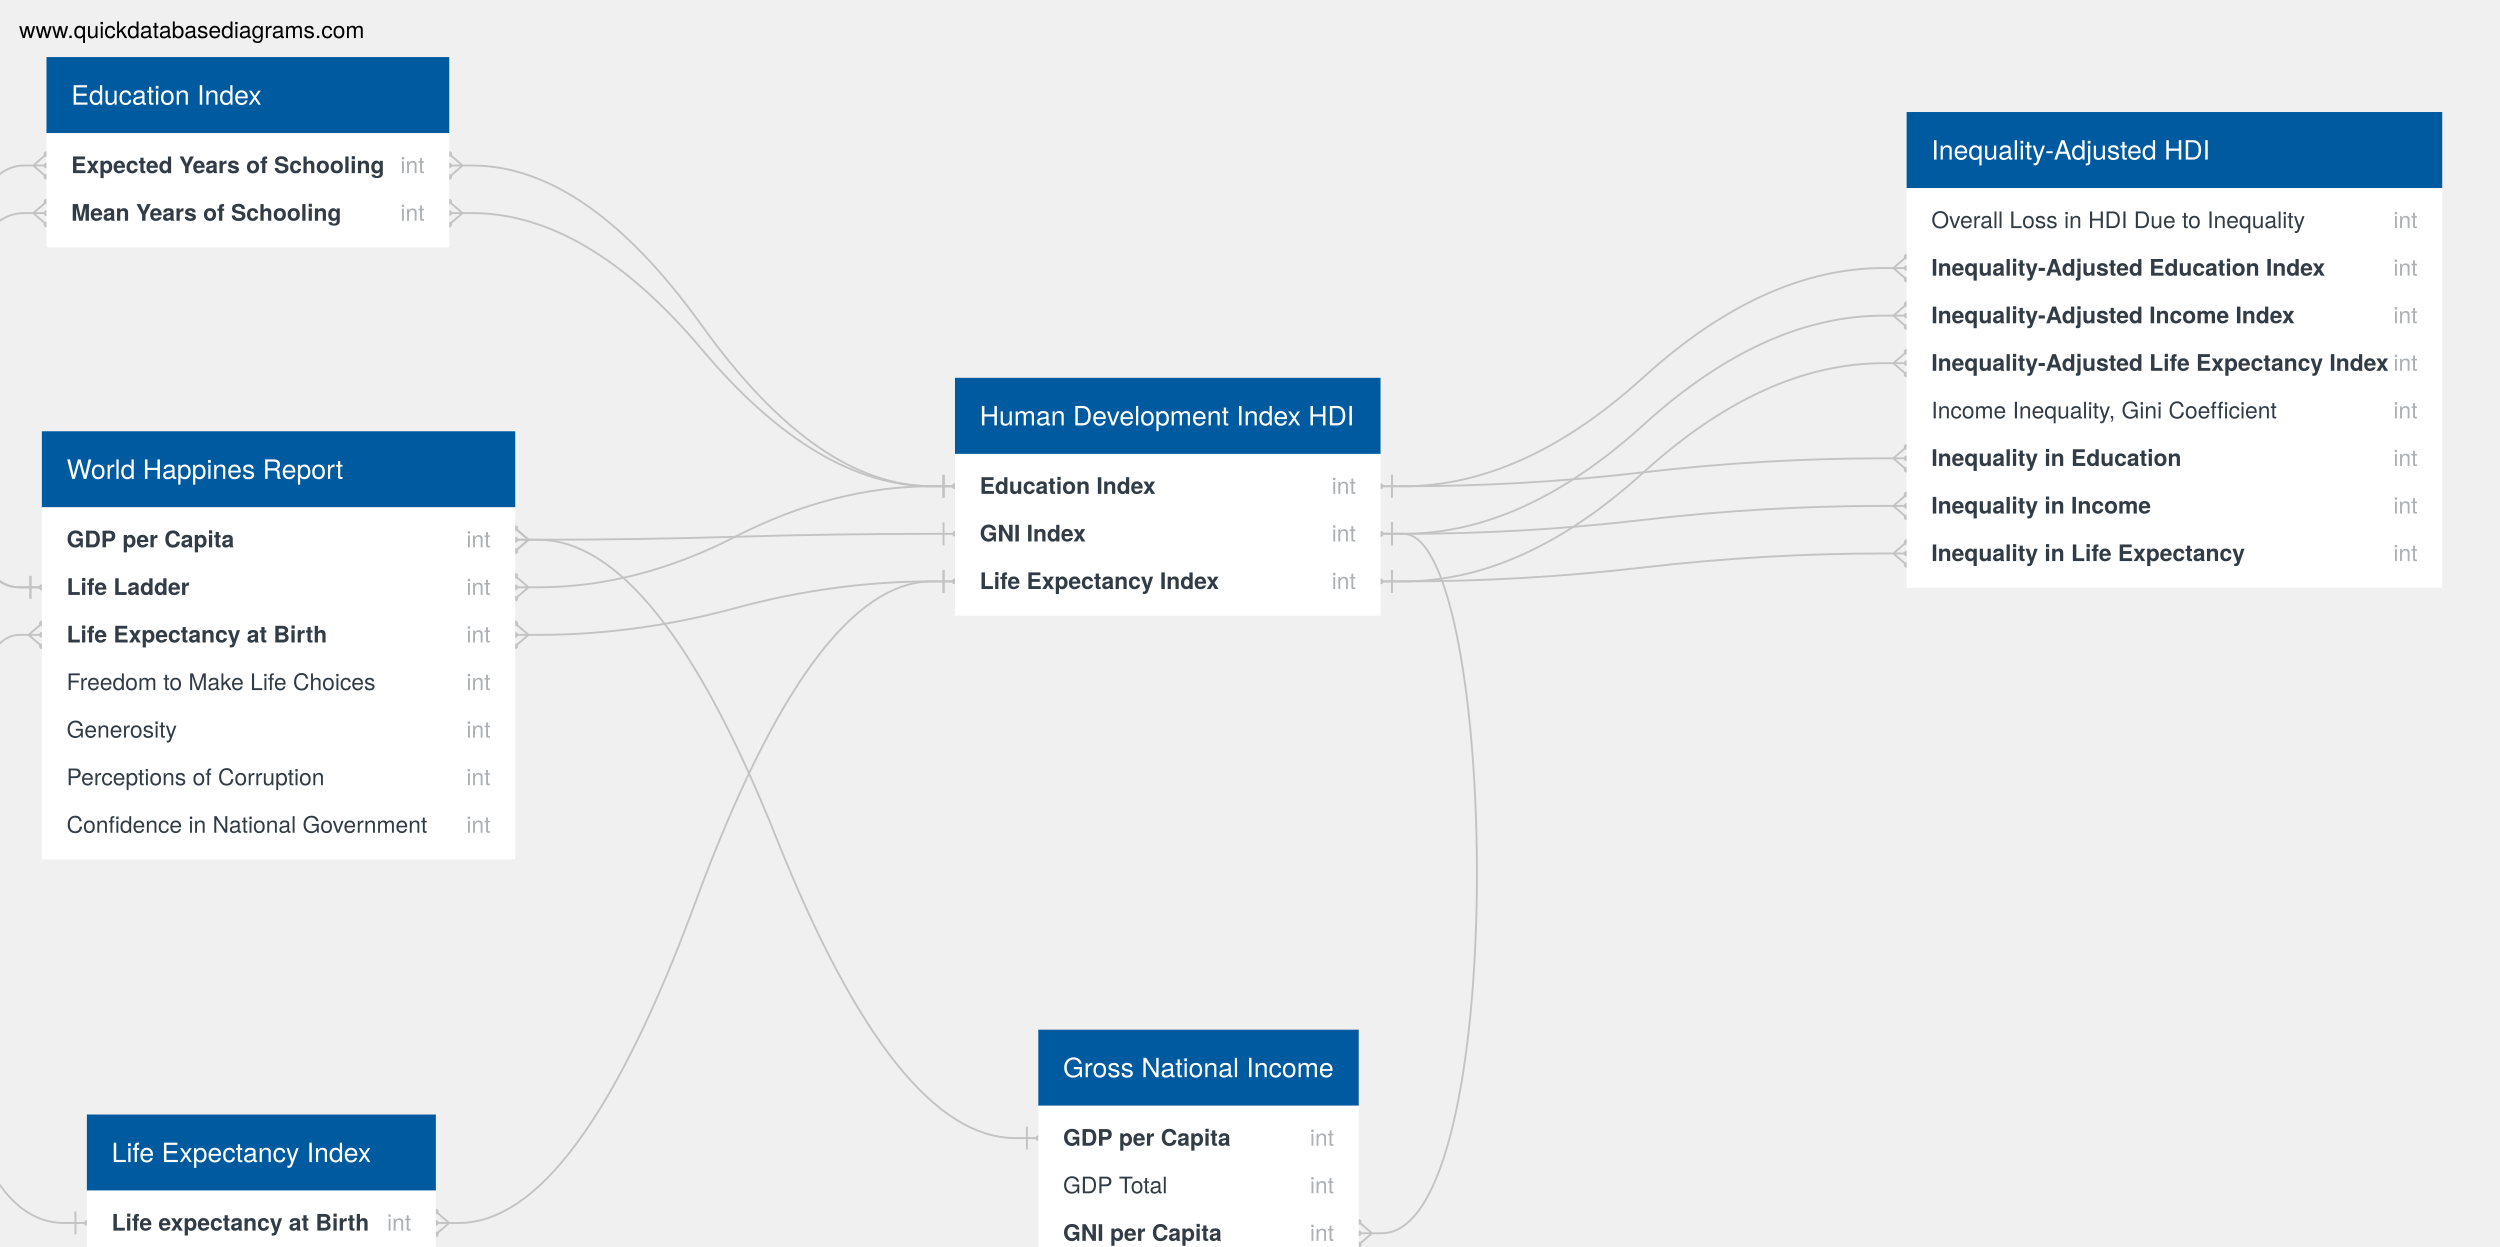
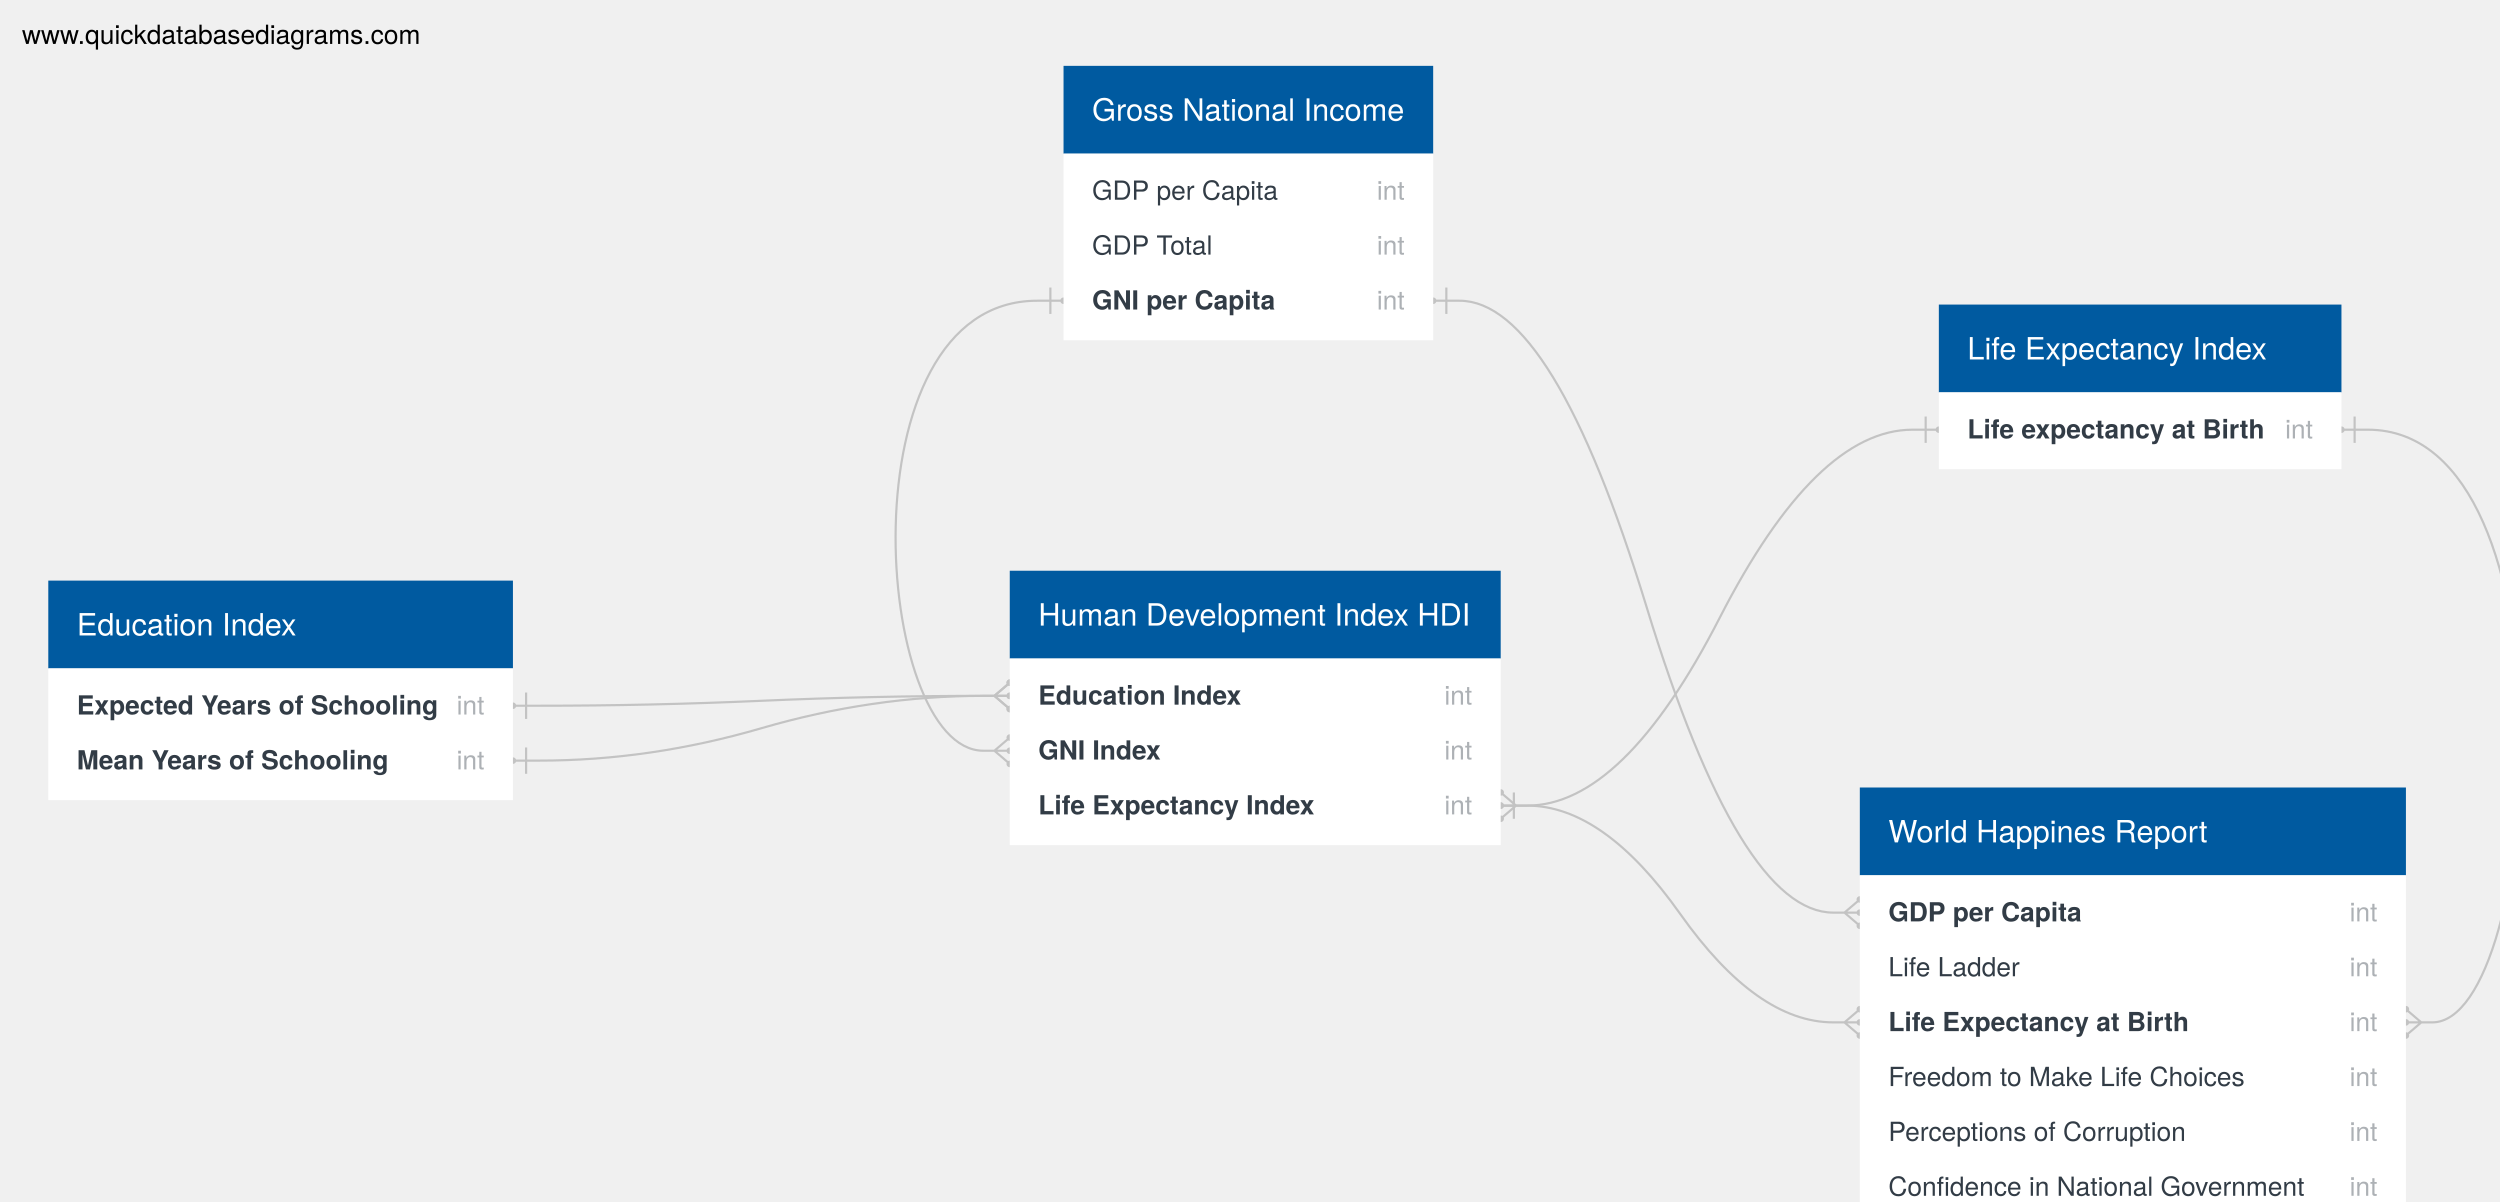
<svg xmlns="http://www.w3.org/2000/svg" class="diagram-root" style="background: #f5f6f6">
  <style>.diagram-root { font-family: "Helvetica Neue", sans-serif; font-size: 12px; } .t { overflow: visible; } .t-bg { y: 40; fill: #fff;   } .th { fill: #005aa0;   } .tht { fill: #fff; font-size: 14px;  } .tf { fill: #323c46; overflow: visible; } .tf.pk { fill: #005aa0; font-weight: bold; } .tf.fk { font-weight: bold; } .ty { fill: #adb1b5; font-weight: normal; text-anchor: end; } .r { fill: transparent; stroke: #c3c3c3; stroke-width: 1; } .l { stroke: 1; } .i { fill: #c2c7ce; stroke: #c2c7ce; } .i.ix { fill: #afb3b6; stroke: #000; } .fa { fill: transparent; overflow: visible; } .fa .bg.hover { fill: #f7f7f7; } .c { cy: 12; r: 4; stroke: #d2d2dc; fill: #d2d2dc; } .hr { fill: transparent; stroke: #323c46; stroke-opacity: 0.035; stroke-width: 13; } .dc { stroke: #fa5a3c; fill: #fa5a3c; } .x { stroke: white; stroke-width: 1; } .hl .th { fill: #1b9bff; } .hl .tht {  } .fhl .bg { fill: #e7f4ff; } .fhls .bg {  } .r.hl { stroke: #1b9bff; } .dim { opacity: 0.25; }</style>
-   <g class="drawing-wrapper" transform="translate(256.2789, 320.3067) scale(1,1)">
+   <g class="drawing-wrapper" transform="translate(157, 353.75) scale(1,1)">
    <g class="rs">
-       <path d="M 14.5 -36.65 m -1, 0 a 1,1 0 1,0 2,0 a 1,1 0 1,0 -2,0 M 14.5 -36.65 m -0.5, 0 a 0.5,0.5 0 1,0 1,0 a 0.5,0.5 0 1,0 -1,0  M14.5 -36.65 L14.5 -36.65 26.5 -36.65 M 14.5 -30.65 m -1, 0 a 1,1 0 1,0 2,0 a 1,1 0 1,0 -2,0 M 14.5 -30.65 m -0.5, 0 a 0.5,0.5 0 1,0 1,0 a 0.5,0.5 0 1,0 -1,0  M14.5 -30.65 L14.5 -30.65 21.5 -36.65 14.5 -42.65 M 14.5 -42.65 m -1, 0 a 1,1 0 1,0 2,0 a 1,1 0 1,0 -2,0 M 14.5 -42.65 m -0.5, 0 a 0.5,0.5 0 1,0 1,0 a 0.5,0.5 0 1,0 -1,0  M26.5 -36.65 Q 78.28 -36.65, 130.06 -38.2 T 233.61 -39.75 M 245.61 -39.75 m -1, 0 a 1,1 0 1,0 2,0 a 1,1 0 1,0 -2,0 M 245.61 -39.75 m -0.5, 0 a 0.5,0.5 0 1,0 1,0 a 0.5,0.5 0 1,0 -1,0  M245.61 -39.75 L245.61 -39.75 233.61 -39.75 M239.61 -33.75 L239.61 -33.75 239.61 -45.75" id="h1415990237" class="r" />
-       <path d="M 14.5 -36.65 m -1, 0 a 1,1 0 1,0 2,0 a 1,1 0 1,0 -2,0 M 14.5 -36.65 m -0.5, 0 a 0.5,0.5 0 1,0 1,0 a 0.5,0.5 0 1,0 -1,0  M14.5 -36.65 L14.5 -36.65 26.5 -36.65 M 14.5 -30.65 m -1, 0 a 1,1 0 1,0 2,0 a 1,1 0 1,0 -2,0 M 14.5 -30.65 m -0.5, 0 a 0.5,0.5 0 1,0 1,0 a 0.5,0.5 0 1,0 -1,0  M14.5 -30.65 L14.5 -30.65 21.5 -36.65 14.5 -42.65 M 14.5 -42.65 m -1, 0 a 1,1 0 1,0 2,0 a 1,1 0 1,0 -2,0 M 14.5 -42.65 m -0.5, 0 a 0.5,0.5 0 1,0 1,0 a 0.5,0.5 0 1,0 -1,0  M26.5 -36.65 Q 89.23 -36.65, 151.96 120.59 T 277.41 277.83 M 289.41 277.83 m -1, 0 a 1,1 0 1,0 2,0 a 1,1 0 1,0 -2,0 M 289.41 277.83 m -0.5, 0 a 0.5,0.5 0 1,0 1,0 a 0.5,0.5 0 1,0 -1,0  M289.41 277.83 L289.41 277.83 277.41 277.83 M283.41 283.83 L283.41 283.83 283.41 271.83" id="h437575849" class="r" />
-       <path d="M 14.5 -11.65 m -1, 0 a 1,1 0 1,0 2,0 a 1,1 0 1,0 -2,0 M 14.5 -11.65 m -0.5, 0 a 0.5,0.5 0 1,0 1,0 a 0.5,0.5 0 1,0 -1,0  M14.5 -11.65 L14.5 -11.65 26.5 -11.65 M 14.5 -5.65 m -1, 0 a 1,1 0 1,0 2,0 a 1,1 0 1,0 -2,0 M 14.5 -5.65 m -0.5, 0 a 0.5,0.5 0 1,0 1,0 a 0.5,0.5 0 1,0 -1,0  M14.5 -5.65 L14.5 -5.65 21.5 -11.65 14.5 -17.65 M 14.5 -17.65 m -1, 0 a 1,1 0 1,0 2,0 a 1,1 0 1,0 -2,0 M 14.5 -17.65 m -0.5, 0 a 0.5,0.5 0 1,0 1,0 a 0.5,0.5 0 1,0 -1,0  M26.5 -11.65 Q 78.28 -11.65, 130.06 -38.2 T 233.61 -64.75 M 245.61 -64.75 m -1, 0 a 1,1 0 1,0 2,0 a 1,1 0 1,0 -2,0 M 245.61 -64.75 m -0.5, 0 a 0.5,0.5 0 1,0 1,0 a 0.5,0.5 0 1,0 -1,0  M245.61 -64.75 L245.61 -64.75 233.61 -64.75 M239.61 -58.75 L239.61 -58.75 239.61 -70.75" id="h3709677629" class="r" />
-       <path d="M 14.5 13.35 m -1, 0 a 1,1 0 1,0 2,0 a 1,1 0 1,0 -2,0 M 14.5 13.35 m -0.5, 0 a 0.5,0.5 0 1,0 1,0 a 0.5,0.5 0 1,0 -1,0  M14.5 13.35 L14.5 13.35 26.5 13.35 M 14.5 19.35 m -1, 0 a 1,1 0 1,0 2,0 a 1,1 0 1,0 -2,0 M 14.5 19.35 m -0.5, 0 a 0.5,0.5 0 1,0 1,0 a 0.5,0.5 0 1,0 -1,0  M14.5 19.35 L14.5 19.35 21.5 13.35 14.5 7.35 M 14.5 7.35 m -1, 0 a 1,1 0 1,0 2,0 a 1,1 0 1,0 -2,0 M 14.5 7.35 m -0.5, 0 a 0.5,0.5 0 1,0 1,0 a 0.5,0.5 0 1,0 -1,0  M26.5 13.35 Q 78.28 13.35, 130.06 -0.7 T 233.61 -14.75 M 245.61 -14.75 m -1, 0 a 1,1 0 1,0 2,0 a 1,1 0 1,0 -2,0 M 245.61 -14.75 m -0.5, 0 a 0.5,0.5 0 1,0 1,0 a 0.5,0.5 0 1,0 -1,0  M245.61 -14.75 L245.61 -14.75 233.61 -14.75 M239.61 -8.75 L239.61 -8.75 239.61 -20.75" id="h1150217514" class="r" />
-       <path d="M -234.28 13.35 m -1, 0 a 1,1 0 1,0 2,0 a 1,1 0 1,0 -2,0 M -234.28 13.35 m -0.5, 0 a 0.5,0.5 0 1,0 1,0 a 0.5,0.5 0 1,0 -1,0  M-234.28 13.35 L-234.28 13.35 -246.28 13.35 M -234.28 19.35 m -1, 0 a 1,1 0 1,0 2,0 a 1,1 0 1,0 -2,0 M -234.28 19.35 m -0.5, 0 a 0.5,0.5 0 1,0 1,0 a 0.5,0.5 0 1,0 -1,0  M-234.28 19.35 L-234.28 19.35 -241.28 13.35 -234.28 7.35 M -234.28 7.35 m -1, 0 a 1,1 0 1,0 2,0 a 1,1 0 1,0 -2,0 M -234.28 7.35 m -0.5, 0 a 0.5,0.5 0 1,0 1,0 a 0.5,0.5 0 1,0 -1,0  M-246.28 13.35 C -296.28 13.35, -310.476 322.43, -222.62 322.43 M -210.62 322.43 m -1, 0 a 1,1 0 1,0 2,0 a 1,1 0 1,0 -2,0 M -210.62 322.43 m -0.5, 0 a 0.5,0.5 0 1,0 1,0 a 0.5,0.5 0 1,0 -1,0  M-210.62 322.43 L-210.62 322.43 -222.62 322.43 M-216.62 328.43 L-216.62 328.43 -216.62 316.43" id="h1114587561" class="r" />
-       <path d="M -20.18 -233.31 m -1, 0 a 1,1 0 1,0 2,0 a 1,1 0 1,0 -2,0 M -20.18 -233.31 m -0.5, 0 a 0.5,0.5 0 1,0 1,0 a 0.5,0.5 0 1,0 -1,0  M-20.18 -233.31 L-20.18 -233.31 -8.18 -233.31 M -20.18 -227.31 m -1, 0 a 1,1 0 1,0 2,0 a 1,1 0 1,0 -2,0 M -20.18 -227.31 m -0.5, 0 a 0.5,0.5 0 1,0 1,0 a 0.5,0.5 0 1,0 -1,0  M-20.18 -227.31 L-20.18 -227.31 -13.18 -233.31 -20.18 -239.31 M -20.18 -239.31 m -1, 0 a 1,1 0 1,0 2,0 a 1,1 0 1,0 -2,0 M -20.18 -239.31 m -0.5, 0 a 0.5,0.5 0 1,0 1,0 a 0.5,0.5 0 1,0 -1,0  M-8.18 -233.31 Q 52.27 -233.31, 112.72 -149.03 T 233.61 -64.75 M 245.61 -64.75 m -1, 0 a 1,1 0 1,0 2,0 a 1,1 0 1,0 -2,0 M 245.61 -64.75 m -0.5, 0 a 0.5,0.5 0 1,0 1,0 a 0.5,0.5 0 1,0 -1,0  M245.61 -64.75 L245.61 -64.75 233.61 -64.75 M239.61 -58.75 L239.61 -58.75 239.61 -70.75" id="h513203960" class="r" />
-       <path d="M -231.85 -233.31 m -1, 0 a 1,1 0 1,0 2,0 a 1,1 0 1,0 -2,0 M -231.85 -233.31 m -0.5, 0 a 0.5,0.5 0 1,0 1,0 a 0.5,0.5 0 1,0 -1,0  M-231.85 -233.31 L-231.85 -233.31 -243.85 -233.31 M -231.85 -227.31 m -1, 0 a 1,1 0 1,0 2,0 a 1,1 0 1,0 -2,0 M -231.85 -227.31 m -0.5, 0 a 0.5,0.5 0 1,0 1,0 a 0.5,0.5 0 1,0 -1,0  M-231.85 -227.31 L-231.85 -227.31 -238.85 -233.31 -231.85 -239.31 M -231.85 -239.31 m -1, 0 a 1,1 0 1,0 2,0 a 1,1 0 1,0 -2,0 M -231.85 -239.31 m -0.5, 0 a 0.5,0.5 0 1,0 1,0 a 0.5,0.5 0 1,0 -1,0  M-243.85 -233.31 C -297.738 -233.31, -296.28 -11.65, -246.28 -11.65 M -234.28 -11.65 m -1, 0 a 1,1 0 1,0 2,0 a 1,1 0 1,0 -2,0 M -234.28 -11.65 m -0.5, 0 a 0.5,0.5 0 1,0 1,0 a 0.5,0.5 0 1,0 -1,0  M-234.28 -11.65 L-234.28 -11.65 -246.28 -11.65 M-240.28 -5.65 L-240.28 -5.65 -240.28 -17.65" id="h1941521016" class="r" />
-       <path d="M -20.18 -208.31 m -1, 0 a 1,1 0 1,0 2,0 a 1,1 0 1,0 -2,0 M -20.18 -208.31 m -0.5, 0 a 0.5,0.5 0 1,0 1,0 a 0.5,0.5 0 1,0 -1,0  M-20.18 -208.31 L-20.18 -208.31 -8.18 -208.31 M -20.18 -202.31 m -1, 0 a 1,1 0 1,0 2,0 a 1,1 0 1,0 -2,0 M -20.18 -202.31 m -0.5, 0 a 0.5,0.5 0 1,0 1,0 a 0.5,0.5 0 1,0 -1,0  M-20.18 -202.31 L-20.18 -202.31 -13.18 -208.31 -20.18 -214.31 M -20.18 -214.31 m -1, 0 a 1,1 0 1,0 2,0 a 1,1 0 1,0 -2,0 M -20.18 -214.31 m -0.5, 0 a 0.5,0.5 0 1,0 1,0 a 0.5,0.5 0 1,0 -1,0  M-8.18 -208.31 Q 52.27 -208.31, 112.72 -136.53 T 233.61 -64.75 M 245.61 -64.75 m -1, 0 a 1,1 0 1,0 2,0 a 1,1 0 1,0 -2,0 M 245.61 -64.75 m -0.5, 0 a 0.5,0.5 0 1,0 1,0 a 0.5,0.5 0 1,0 -1,0  M245.61 -64.75 L245.61 -64.75 233.61 -64.75 M239.61 -58.75 L239.61 -58.75 239.61 -70.75" id="h2416335378" class="r" />
-       <path d="M -231.85 -208.31 m -1, 0 a 1,1 0 1,0 2,0 a 1,1 0 1,0 -2,0 M -231.85 -208.31 m -0.5, 0 a 0.5,0.5 0 1,0 1,0 a 0.5,0.5 0 1,0 -1,0  M-231.85 -208.31 L-231.85 -208.31 -243.85 -208.31 M -231.85 -202.31 m -1, 0 a 1,1 0 1,0 2,0 a 1,1 0 1,0 -2,0 M -231.85 -202.31 m -0.5, 0 a 0.5,0.5 0 1,0 1,0 a 0.5,0.5 0 1,0 -1,0  M-231.85 -202.31 L-231.85 -202.31 -238.85 -208.31 -231.85 -214.31 M -231.85 -214.31 m -1, 0 a 1,1 0 1,0 2,0 a 1,1 0 1,0 -2,0 M -231.85 -214.31 m -0.5, 0 a 0.5,0.5 0 1,0 1,0 a 0.5,0.5 0 1,0 -1,0  M-243.85 -208.31 C -297.738 -208.31, -296.28 -11.65, -246.28 -11.65 M -234.28 -11.65 m -1, 0 a 1,1 0 1,0 2,0 a 1,1 0 1,0 -2,0 M -234.28 -11.65 m -0.5, 0 a 0.5,0.5 0 1,0 1,0 a 0.5,0.5 0 1,0 -1,0  M-234.28 -11.65 L-234.28 -11.65 -246.28 -11.65 M-240.28 -5.65 L-240.28 -5.65 -240.28 -17.65" id="h3551267200" class="r" />
-       <path d="M -27.21 322.43 m -1, 0 a 1,1 0 1,0 2,0 a 1,1 0 1,0 -2,0 M -27.21 322.43 m -0.5, 0 a 0.5,0.5 0 1,0 1,0 a 0.5,0.5 0 1,0 -1,0  M-27.21 322.43 L-27.21 322.43 -15.21 322.43 M -27.21 328.43 m -1, 0 a 1,1 0 1,0 2,0 a 1,1 0 1,0 -2,0 M -27.21 328.43 m -0.5, 0 a 0.5,0.5 0 1,0 1,0 a 0.5,0.5 0 1,0 -1,0  M-27.21 328.43 L-27.21 328.43 -20.21 322.43 -27.21 316.43 M -27.21 316.43 m -1, 0 a 1,1 0 1,0 2,0 a 1,1 0 1,0 -2,0 M -27.21 316.43 m -0.5, 0 a 0.5,0.5 0 1,0 1,0 a 0.5,0.5 0 1,0 -1,0  M-15.21 322.43 Q 47 322.43, 109.2 153.84 T 233.61 -14.75 M 245.61 -14.75 m -1, 0 a 1,1 0 1,0 2,0 a 1,1 0 1,0 -2,0 M 245.61 -14.75 m -0.5, 0 a 0.5,0.5 0 1,0 1,0 a 0.5,0.5 0 1,0 -1,0  M245.61 -14.75 L245.61 -14.75 233.61 -14.75 M239.61 -8.75 L239.61 -8.75 239.61 -20.75" id="h3089285793" class="r" />
-       <path d="M 457.8 327.83 m -1, 0 a 1,1 0 1,0 2,0 a 1,1 0 1,0 -2,0 M 457.8 327.83 m -0.5, 0 a 0.5,0.5 0 1,0 1,0 a 0.5,0.5 0 1,0 -1,0  M457.8 327.83 L457.8 327.83 469.8 327.83 M 457.8 333.83 m -1, 0 a 1,1 0 1,0 2,0 a 1,1 0 1,0 -2,0 M 457.8 333.83 m -0.5, 0 a 0.5,0.5 0 1,0 1,0 a 0.5,0.5 0 1,0 -1,0  M457.8 333.83 L457.8 333.83 464.8 327.83 457.8 321.83 M 457.8 321.83 m -1, 0 a 1,1 0 1,0 2,0 a 1,1 0 1,0 -2,0 M 457.8 321.83 m -0.5, 0 a 0.5,0.5 0 1,0 1,0 a 0.5,0.5 0 1,0 -1,0  M469.8 327.83 C 538.136 327.83, 531.26 -39.75, 481.26 -39.75 M 469.26 -39.75 m -1, 0 a 1,1 0 1,0 2,0 a 1,1 0 1,0 -2,0 M 469.26 -39.75 m -0.5, 0 a 0.5,0.5 0 1,0 1,0 a 0.5,0.5 0 1,0 -1,0  M469.26 -39.75 L469.26 -39.75 481.26 -39.75 M475.26 -33.75 L475.26 -33.75 475.26 -45.75" id="h4026815966" class="r" />
-       <path d="M 745.75 -179.43 m -1, 0 a 1,1 0 1,0 2,0 a 1,1 0 1,0 -2,0 M 745.75 -179.43 m -0.5, 0 a 0.5,0.5 0 1,0 1,0 a 0.5,0.5 0 1,0 -1,0  M745.75 -179.43 L745.75 -179.43 733.75 -179.43 M 745.75 -173.43 m -1, 0 a 1,1 0 1,0 2,0 a 1,1 0 1,0 -2,0 M 745.75 -173.43 m -0.5, 0 a 0.5,0.5 0 1,0 1,0 a 0.5,0.5 0 1,0 -1,0  M745.75 -173.43 L745.75 -173.43 738.75 -179.43 745.75 -185.43 M 745.75 -185.43 m -1, 0 a 1,1 0 1,0 2,0 a 1,1 0 1,0 -2,0 M 745.75 -185.43 m -0.5, 0 a 0.5,0.5 0 1,0 1,0 a 0.5,0.5 0 1,0 -1,0  M733.75 -179.43 Q 670.63 -179.43, 607.51 -122.09 T 481.26 -64.75 M 469.26 -64.75 m -1, 0 a 1,1 0 1,0 2,0 a 1,1 0 1,0 -2,0 M 469.26 -64.75 m -0.5, 0 a 0.5,0.5 0 1,0 1,0 a 0.5,0.5 0 1,0 -1,0  M469.26 -64.75 L469.26 -64.75 481.26 -64.75 M475.26 -58.75 L475.26 -58.75 475.26 -70.75" id="h3262472309" class="r" />
-       <path d="M 745.75 -154.43 m -1, 0 a 1,1 0 1,0 2,0 a 1,1 0 1,0 -2,0 M 745.75 -154.43 m -0.5, 0 a 0.5,0.5 0 1,0 1,0 a 0.5,0.5 0 1,0 -1,0  M745.75 -154.43 L745.75 -154.43 733.75 -154.43 M 745.75 -148.43 m -1, 0 a 1,1 0 1,0 2,0 a 1,1 0 1,0 -2,0 M 745.75 -148.43 m -0.5, 0 a 0.5,0.5 0 1,0 1,0 a 0.5,0.5 0 1,0 -1,0  M745.75 -148.43 L745.75 -148.43 738.75 -154.43 745.75 -160.43 M 745.75 -160.43 m -1, 0 a 1,1 0 1,0 2,0 a 1,1 0 1,0 -2,0 M 745.75 -160.43 m -0.5, 0 a 0.5,0.5 0 1,0 1,0 a 0.5,0.5 0 1,0 -1,0  M733.75 -154.43 Q 670.63 -154.43, 607.51 -97.09 T 481.26 -39.75 M 469.26 -39.75 m -1, 0 a 1,1 0 1,0 2,0 a 1,1 0 1,0 -2,0 M 469.26 -39.75 m -0.5, 0 a 0.5,0.5 0 1,0 1,0 a 0.5,0.5 0 1,0 -1,0  M469.26 -39.75 L469.26 -39.75 481.26 -39.75 M475.26 -33.75 L475.26 -33.75 475.26 -45.75" id="h415674110" class="r" />
-       <path d="M 745.75 -129.43 m -1, 0 a 1,1 0 1,0 2,0 a 1,1 0 1,0 -2,0 M 745.75 -129.43 m -0.5, 0 a 0.5,0.5 0 1,0 1,0 a 0.5,0.5 0 1,0 -1,0  M745.75 -129.43 L745.75 -129.43 733.75 -129.43 M 745.75 -123.43 m -1, 0 a 1,1 0 1,0 2,0 a 1,1 0 1,0 -2,0 M 745.75 -123.43 m -0.5, 0 a 0.5,0.5 0 1,0 1,0 a 0.5,0.5 0 1,0 -1,0  M745.75 -123.43 L745.75 -123.43 738.75 -129.43 745.75 -135.43 M 745.75 -135.43 m -1, 0 a 1,1 0 1,0 2,0 a 1,1 0 1,0 -2,0 M 745.75 -135.43 m -0.5, 0 a 0.5,0.5 0 1,0 1,0 a 0.5,0.5 0 1,0 -1,0  M733.75 -129.43 Q 670.63 -129.43, 607.51 -72.09 T 481.26 -14.75 M 469.26 -14.75 m -1, 0 a 1,1 0 1,0 2,0 a 1,1 0 1,0 -2,0 M 469.26 -14.75 m -0.5, 0 a 0.5,0.5 0 1,0 1,0 a 0.5,0.5 0 1,0 -1,0  M469.26 -14.75 L469.26 -14.75 481.26 -14.75 M475.26 -8.75 L475.26 -8.75 475.26 -20.75" id="h2642114513" class="r" />
-       <path d="M 745.75 -79.43 m -1, 0 a 1,1 0 1,0 2,0 a 1,1 0 1,0 -2,0 M 745.75 -79.43 m -0.5, 0 a 0.5,0.5 0 1,0 1,0 a 0.5,0.5 0 1,0 -1,0  M745.75 -79.43 L745.75 -79.43 733.75 -79.43 M 745.75 -73.43 m -1, 0 a 1,1 0 1,0 2,0 a 1,1 0 1,0 -2,0 M 745.75 -73.43 m -0.5, 0 a 0.5,0.5 0 1,0 1,0 a 0.5,0.5 0 1,0 -1,0  M745.75 -73.43 L745.75 -73.43 738.75 -79.43 745.75 -85.43 M 745.75 -85.43 m -1, 0 a 1,1 0 1,0 2,0 a 1,1 0 1,0 -2,0 M 745.75 -85.43 m -0.5, 0 a 0.5,0.5 0 1,0 1,0 a 0.5,0.5 0 1,0 -1,0  M733.75 -79.43 Q 670.63 -79.43, 607.51 -72.09 T 481.26 -64.75 M 469.26 -64.75 m -1, 0 a 1,1 0 1,0 2,0 a 1,1 0 1,0 -2,0 M 469.26 -64.75 m -0.5, 0 a 0.5,0.5 0 1,0 1,0 a 0.5,0.5 0 1,0 -1,0  M469.26 -64.75 L469.26 -64.75 481.26 -64.75 M475.26 -58.75 L475.26 -58.75 475.26 -70.75" id="h2531496998" class="r" />
-       <path d="M 745.75 -54.43 m -1, 0 a 1,1 0 1,0 2,0 a 1,1 0 1,0 -2,0 M 745.75 -54.43 m -0.5, 0 a 0.5,0.5 0 1,0 1,0 a 0.5,0.5 0 1,0 -1,0  M745.75 -54.43 L745.75 -54.43 733.75 -54.43 M 745.75 -48.43 m -1, 0 a 1,1 0 1,0 2,0 a 1,1 0 1,0 -2,0 M 745.75 -48.43 m -0.5, 0 a 0.5,0.5 0 1,0 1,0 a 0.5,0.5 0 1,0 -1,0  M745.75 -48.43 L745.75 -48.43 738.75 -54.43 745.75 -60.43 M 745.75 -60.43 m -1, 0 a 1,1 0 1,0 2,0 a 1,1 0 1,0 -2,0 M 745.75 -60.43 m -0.5, 0 a 0.5,0.5 0 1,0 1,0 a 0.5,0.5 0 1,0 -1,0  M733.75 -54.43 Q 670.63 -54.43, 607.51 -47.09 T 481.26 -39.75 M 469.26 -39.75 m -1, 0 a 1,1 0 1,0 2,0 a 1,1 0 1,0 -2,0 M 469.26 -39.75 m -0.5, 0 a 0.5,0.5 0 1,0 1,0 a 0.5,0.5 0 1,0 -1,0  M469.26 -39.75 L469.26 -39.75 481.26 -39.75 M475.26 -33.75 L475.26 -33.75 475.26 -45.75" id="h4127236290" class="r" />
-       <path d="M 745.75 -29.43 m -1, 0 a 1,1 0 1,0 2,0 a 1,1 0 1,0 -2,0 M 745.75 -29.43 m -0.5, 0 a 0.5,0.5 0 1,0 1,0 a 0.5,0.5 0 1,0 -1,0  M745.75 -29.43 L745.75 -29.43 733.75 -29.43 M 745.75 -23.43 m -1, 0 a 1,1 0 1,0 2,0 a 1,1 0 1,0 -2,0 M 745.75 -23.43 m -0.5, 0 a 0.5,0.5 0 1,0 1,0 a 0.5,0.5 0 1,0 -1,0  M745.75 -23.43 L745.75 -23.43 738.75 -29.43 745.75 -35.43 M 745.75 -35.43 m -1, 0 a 1,1 0 1,0 2,0 a 1,1 0 1,0 -2,0 M 745.75 -35.43 m -0.5, 0 a 0.5,0.5 0 1,0 1,0 a 0.5,0.5 0 1,0 -1,0  M733.75 -29.43 Q 670.63 -29.43, 607.51 -22.09 T 481.26 -14.75 M 469.26 -14.75 m -1, 0 a 1,1 0 1,0 2,0 a 1,1 0 1,0 -2,0 M 469.26 -14.75 m -0.5, 0 a 0.5,0.5 0 1,0 1,0 a 0.5,0.5 0 1,0 -1,0  M469.26 -14.75 L469.26 -14.75 481.26 -14.75 M475.26 -8.75 L475.26 -8.75 475.26 -20.75" id="h3238420623" class="r" />
+       <path d="M 690.25 62 m -1, 0 a 1,1 0 1,0 2,0 a 1,1 0 1,0 -2,0 M 690.25 62 m -0.5, 0 a 0.5,0.5 0 1,0 1,0 a 0.5,0.5 0 1,0 -1,0  M690.25 62 L690.25 62 678.25 62 M 690.25 68 m -1, 0 a 1,1 0 1,0 2,0 a 1,1 0 1,0 -2,0 M 690.25 68 m -0.5, 0 a 0.5,0.5 0 1,0 1,0 a 0.5,0.5 0 1,0 -1,0  M690.25 68 L690.25 68 683.25 62 690.25 56 M 690.25 56 m -1, 0 a 1,1 0 1,0 2,0 a 1,1 0 1,0 -2,0 M 690.25 56 m -0.5, 0 a 0.5,0.5 0 1,0 1,0 a 0.5,0.5 0 1,0 -1,0  M678.25 62 Q 635.66 62, 593.07 -77.37 T 507.89 -216.75 M 495.89 -216.75 m -1, 0 a 1,1 0 1,0 2,0 a 1,1 0 1,0 -2,0 M 495.89 -216.75 m -0.5, 0 a 0.5,0.5 0 1,0 1,0 a 0.5,0.5 0 1,0 -1,0  M495.89 -216.75 L495.89 -216.75 507.89 -216.75 M501.89 -210.75 L501.89 -210.75 501.89 -222.75" id="h2979022110" class="r" />
+       <path d="M 939.03 112 m -1, 0 a 1,1 0 1,0 2,0 a 1,1 0 1,0 -2,0 M 939.03 112 m -0.5, 0 a 0.5,0.5 0 1,0 1,0 a 0.5,0.5 0 1,0 -1,0  M939.03 112 L939.03 112 951.03 112 M 939.03 118 m -1, 0 a 1,1 0 1,0 2,0 a 1,1 0 1,0 -2,0 M 939.03 118 m -0.5, 0 a 0.5,0.5 0 1,0 1,0 a 0.5,0.5 0 1,0 -1,0  M939.03 118 L939.03 118 946.03 112 939.03 106 M 939.03 106 m -1, 0 a 1,1 0 1,0 2,0 a 1,1 0 1,0 -2,0 M 939.03 106 m -0.5, 0 a 0.5,0.5 0 1,0 1,0 a 0.5,0.5 0 1,0 -1,0  M951.03 112 C 1001.03 112, 1018.652 -158, 921.66 -158 M 909.66 -158 m -1, 0 a 1,1 0 1,0 2,0 a 1,1 0 1,0 -2,0 M 909.66 -158 m -0.5, 0 a 0.5,0.5 0 1,0 1,0 a 0.5,0.5 0 1,0 -1,0  M909.66 -158 L909.66 -158 921.66 -158 M915.66 -152 L915.66 -152 915.66 -164" id="h1114587561" class="r" />
+       <path d="M 690.25 112 m -1, 0 a 1,1 0 1,0 2,0 a 1,1 0 1,0 -2,0 M 690.25 112 m -0.5, 0 a 0.5,0.5 0 1,0 1,0 a 0.5,0.5 0 1,0 -1,0  M690.25 112 L690.25 112 678.25 112 M 690.25 118 m -1, 0 a 1,1 0 1,0 2,0 a 1,1 0 1,0 -2,0 M 690.25 118 m -0.5, 0 a 0.5,0.5 0 1,0 1,0 a 0.5,0.5 0 1,0 -1,0  M690.25 118 L690.25 118 683.25 112 690.25 106 M 690.25 106 m -1, 0 a 1,1 0 1,0 2,0 a 1,1 0 1,0 -2,0 M 690.25 106 m -0.5, 0 a 0.5,0.5 0 1,0 1,0 a 0.5,0.5 0 1,0 -1,0  M678.25 112 Q 643.35 112, 608.45 62.63 T 538.65 13.25 M 526.65 13.25 m -1, 0 a 1,1 0 1,0 2,0 a 1,1 0 1,0 -2,0 M 526.65 13.25 m -0.5, 0 a 0.5,0.5 0 1,0 1,0 a 0.5,0.5 0 1,0 -1,0  M526.65 13.25 L526.65 13.25 538.65 13.25 M532.65 19.25 L532.65 19.25 532.65 7.25" id="h1150217514" class="r" />
+       <path d="M 303 -36.75 m -1, 0 a 1,1 0 1,0 2,0 a 1,1 0 1,0 -2,0 M 303 -36.75 m -0.5, 0 a 0.5,0.5 0 1,0 1,0 a 0.5,0.5 0 1,0 -1,0  M303 -36.75 L303 -36.75 291 -36.75 M 303 -30.75 m -1, 0 a 1,1 0 1,0 2,0 a 1,1 0 1,0 -2,0 M 303 -30.75 m -0.5, 0 a 0.5,0.5 0 1,0 1,0 a 0.5,0.5 0 1,0 -1,0  M303 -30.75 L303 -30.75 296 -36.75 303 -42.75 M 303 -42.75 m -1, 0 a 1,1 0 1,0 2,0 a 1,1 0 1,0 -2,0 M 303 -42.75 m -0.5, 0 a 0.5,0.5 0 1,0 1,0 a 0.5,0.5 0 1,0 -1,0  M291 -36.75 Q 240.42 -36.75, 189.84 -34.5 T 88.67 -32.25 M 76.67 -32.25 m -1, 0 a 1,1 0 1,0 2,0 a 1,1 0 1,0 -2,0 M 76.67 -32.25 m -0.5, 0 a 0.5,0.5 0 1,0 1,0 a 0.5,0.5 0 1,0 -1,0  M76.67 -32.25 L76.67 -32.25 88.67 -32.25 M82.67 -26.25 L82.67 -26.25 82.67 -38.25" id="h2017359983" class="r" />
+       <path d="M 303 -36.75 m -1, 0 a 1,1 0 1,0 2,0 a 1,1 0 1,0 -2,0 M 303 -36.75 m -0.5, 0 a 0.5,0.5 0 1,0 1,0 a 0.5,0.5 0 1,0 -1,0  M303 -36.75 L303 -36.75 291 -36.75 M 303 -30.75 m -1, 0 a 1,1 0 1,0 2,0 a 1,1 0 1,0 -2,0 M 303 -30.75 m -0.5, 0 a 0.5,0.5 0 1,0 1,0 a 0.5,0.5 0 1,0 -1,0  M303 -30.75 L303 -30.75 296 -36.75 303 -42.75 M 303 -42.75 m -1, 0 a 1,1 0 1,0 2,0 a 1,1 0 1,0 -2,0 M 303 -42.75 m -0.5, 0 a 0.5,0.5 0 1,0 1,0 a 0.5,0.5 0 1,0 -1,0  M291 -36.75 Q 240.42 -36.75, 189.84 -22 T 88.67 -7.25 M 76.67 -7.25 m -1, 0 a 1,1 0 1,0 2,0 a 1,1 0 1,0 -2,0 M 76.67 -7.25 m -0.5, 0 a 0.5,0.5 0 1,0 1,0 a 0.5,0.5 0 1,0 -1,0  M76.67 -7.25 L76.67 -7.25 88.67 -7.25 M82.67 -1.25 L82.67 -1.25 82.67 -13.25" id="h3161335929" class="r" />
+       <path d="M 303 -11.75 m -1, 0 a 1,1 0 1,0 2,0 a 1,1 0 1,0 -2,0 M 303 -11.75 m -0.5, 0 a 0.5,0.5 0 1,0 1,0 a 0.5,0.5 0 1,0 -1,0  M303 -11.75 L303 -11.75 291 -11.75 M 303 -5.75 m -1, 0 a 1,1 0 1,0 2,0 a 1,1 0 1,0 -2,0 M 303 -5.75 m -0.5, 0 a 0.5,0.5 0 1,0 1,0 a 0.5,0.5 0 1,0 -1,0  M303 -5.75 L303 -5.75 296 -11.75 303 -17.75 M 303 -17.75 m -1, 0 a 1,1 0 1,0 2,0 a 1,1 0 1,0 -2,0 M 303 -17.75 m -0.5, 0 a 0.5,0.5 0 1,0 1,0 a 0.5,0.5 0 1,0 -1,0  M291 -11.75 C 241 -11.75, 226.3 -216.75, 315.5 -216.75 M 327.5 -216.75 m -1, 0 a 1,1 0 1,0 2,0 a 1,1 0 1,0 -2,0 M 327.5 -216.75 m -0.5, 0 a 0.5,0.5 0 1,0 1,0 a 0.5,0.5 0 1,0 -1,0  M327.5 -216.75 L327.5 -216.75 315.5 -216.75 M321.5 -210.75 L321.5 -210.75 321.5 -222.75" id="h2735100102" class="r" />
+       <path d="M 526.65 13.25 m -1, 0 a 1,1 0 1,0 2,0 a 1,1 0 1,0 -2,0 M 526.65 13.25 m -0.5, 0 a 0.5,0.5 0 1,0 1,0 a 0.5,0.5 0 1,0 -1,0  M526.65 13.25 L526.65 13.25 538.65 13.25 M 526.65 19.25 m -1, 0 a 1,1 0 1,0 2,0 a 1,1 0 1,0 -2,0 M 526.65 19.25 m -0.5, 0 a 0.5,0.5 0 1,0 1,0 a 0.5,0.5 0 1,0 -1,0  M526.65 19.25 L526.65 19.25 533.65 13.25 526.65 7.25 M 526.65 7.25 m -1, 0 a 1,1 0 1,0 2,0 a 1,1 0 1,0 -2,0 M 526.65 7.25 m -0.5, 0 a 0.5,0.5 0 1,0 1,0 a 0.5,0.5 0 1,0 -1,0  M538.65 13.25 Q 582.55 13.25, 626.45 -72.37 T 714.25 -158 M 726.25 -158 m -1, 0 a 1,1 0 1,0 2,0 a 1,1 0 1,0 -2,0 M 726.25 -158 m -0.5, 0 a 0.5,0.5 0 1,0 1,0 a 0.5,0.5 0 1,0 -1,0  M726.25 -158 L726.25 -158 714.25 -158 M720.25 -152 L720.25 -152 720.25 -164" id="h1138633143" class="r" />
    </g>
    <g class="hrs" />
    <g class="ts">
-       <svg width="248.78" height="225" x="-234.28" y="-93.65" id="h954634120" class="t">
+       <svg width="248.78" height="200" x="690.25" y="5" id="h954634120" class="t">
        <rect height="40" width="248.78" class="th" />
        <text x="13" y="25" class="tht">World Happines Report</text>
-         <rect height="185" width="248.78" class="t-bg" />
+         <rect height="160" width="248.78" class="t-bg" />
        <text x="13" y="61" class="tf fk">GDP per Capita<tspan x="235.78" class="ty">int</tspan>
        </text>
-         <text x="13" y="86" class="tf fk">Life Ladder<tspan x="235.78" class="ty">int</tspan>
+         <text x="13" y="86" class="tf">Life Ladder<tspan x="235.78" class="ty">int</tspan>
        </text>
        <text x="13" y="111" class="tf fk">Life Expectancy at Birth<tspan x="235.78" class="ty">int</tspan>
        </text>
        <text x="13" y="136" class="tf">Freedom to Make Life Choices<tspan x="235.78" class="ty">int</tspan>
        </text>
-         <text x="13" y="161" class="tf">Generosity<tspan x="235.78" class="ty">int</tspan>
+         <text x="13" y="161" class="tf">Perceptions of Corruption<tspan x="235.78" class="ty">int</tspan>
        </text>
-         <text x="13" y="186" class="tf">Perceptions of Corruption<tspan x="235.78" class="ty">int</tspan>
-         </text>
-         <text x="13" y="211" class="tf">Confidence in National Government<tspan x="235.78" class="ty">int</tspan>
+         <text x="13" y="186" class="tf">Confidence in National Government<tspan x="235.78" class="ty">int</tspan>
        </text>
      </svg>
-       <svg width="223.65" height="125" x="245.61" y="-121.75" id="h226089681" class="t">
+       <svg width="223.65" height="125" x="303" y="-93.75" id="h226089681" class="t">
        <rect height="40" width="223.65" class="th" />
        <text x="13" y="25" class="tht">Human Development Index HDI</text>
        <rect height="85" width="223.65" class="t-bg" />
        <text x="13" y="61" class="tf fk">Education Index<tspan x="210.65" class="ty">int</tspan>
        </text>
        <text x="13" y="86" class="tf fk">GNI Index<tspan x="210.65" class="ty">int</tspan>
        </text>
        <text x="13" y="111" class="tf fk">Life Expectancy Index<tspan x="210.65" class="ty">int</tspan>
        </text>
      </svg>
-       <svg width="211.67" height="100" x="-231.85" y="-290.31" id="h2184709143" class="t">
+       <svg width="211.67" height="100" x="-135" y="-89.25" id="h2184709143" class="t">
        <rect height="40" width="211.67" class="th" />
        <text x="13" y="25" class="tht">Education Index</text>
        <rect height="60" width="211.67" class="t-bg" />
        <text x="13" y="61" class="tf fk">Expected Years of Schooling<tspan x="198.67" class="ty">int</tspan>
        </text>
        <text x="13" y="86" class="tf fk">Mean Years of Schooling<tspan x="198.67" class="ty">int</tspan>
        </text>
      </svg>
-       <svg width="183.41" height="75" x="-210.62" y="265.43" id="h750155580" class="t">
+       <svg width="183.41" height="75" x="726.25" y="-215" id="h750155580" class="t">
        <rect height="40" width="183.41" class="th" />
        <text x="13" y="25" class="tht">Life Expectancy Index</text>
        <rect height="35" width="183.41" class="t-bg" />
        <text x="13" y="61" class="tf fk">Life expectancy at Birth<tspan x="170.41" class="ty">int</tspan>
        </text>
      </svg>
-       <svg width="168.39" height="125" x="289.41" y="220.83" id="h658670535" class="t">
+       <svg width="168.39" height="125" x="327.5" y="-323.75" id="h658670535" class="t">
        <rect height="40" width="168.39" class="th" />
        <text x="13" y="25" class="tht">Gross National Income</text>
        <rect height="85" width="168.39" class="t-bg" />
-         <text x="13" y="61" class="tf fk">GDP per Capita<tspan x="155.39" class="ty">int</tspan>
+         <text x="13" y="61" class="tf">GDP per Capita<tspan x="155.39" class="ty">int</tspan>
        </text>
        <text x="13" y="86" class="tf">GDP Total<tspan x="155.39" class="ty">int</tspan>
        </text>
        <text x="13" y="111" class="tf fk">GNI per Capita<tspan x="155.39" class="ty">int</tspan>
        </text>
      </svg>
-       <svg width="281.48" height="250" x="745.75" y="-261.43" id="h2179033796" class="t">
-         <rect height="40" width="281.48" class="th" />
-         <text x="13" y="25" class="tht">Inequality-Adjusted HDI</text>
-         <rect height="210" width="281.48" class="t-bg" />
-         <text x="13" y="61" class="tf">Overall Loss in HDI Due to Inequality<tspan x="268.48" class="ty">int</tspan>
-         </text>
-         <text x="13" y="86" class="tf fk">Inequality-Adjusted Education Index<tspan x="268.48" class="ty">int</tspan>
-         </text>
-         <text x="13" y="111" class="tf fk">Inequality-Adjusted Income Index<tspan x="268.48" class="ty">int</tspan>
-         </text>
-         <text x="13" y="136" class="tf fk">Inequality-Adjusted Life Expectancy Index<tspan x="268.48" class="ty">int</tspan>
-         </text>
-         <text x="13" y="161" class="tf">Income Inequality, Gini Coefficient<tspan x="268.48" class="ty">int</tspan>
-         </text>
-         <text x="13" y="186" class="tf fk">Inequality in Education<tspan x="268.48" class="ty">int</tspan>
-         </text>
-         <text x="13" y="211" class="tf fk">Inequality in Income<tspan x="268.48" class="ty">int</tspan>
-         </text>
-         <text x="13" y="236" class="tf fk">Inequality in Life Expectancy<tspan x="268.48" class="ty">int</tspan>
-         </text>
-       </svg>
    </g>
  </g>
  <text class="qdbd-link" x="10" y="20">www.quickdatabasediagrams.com</text>
</svg>
